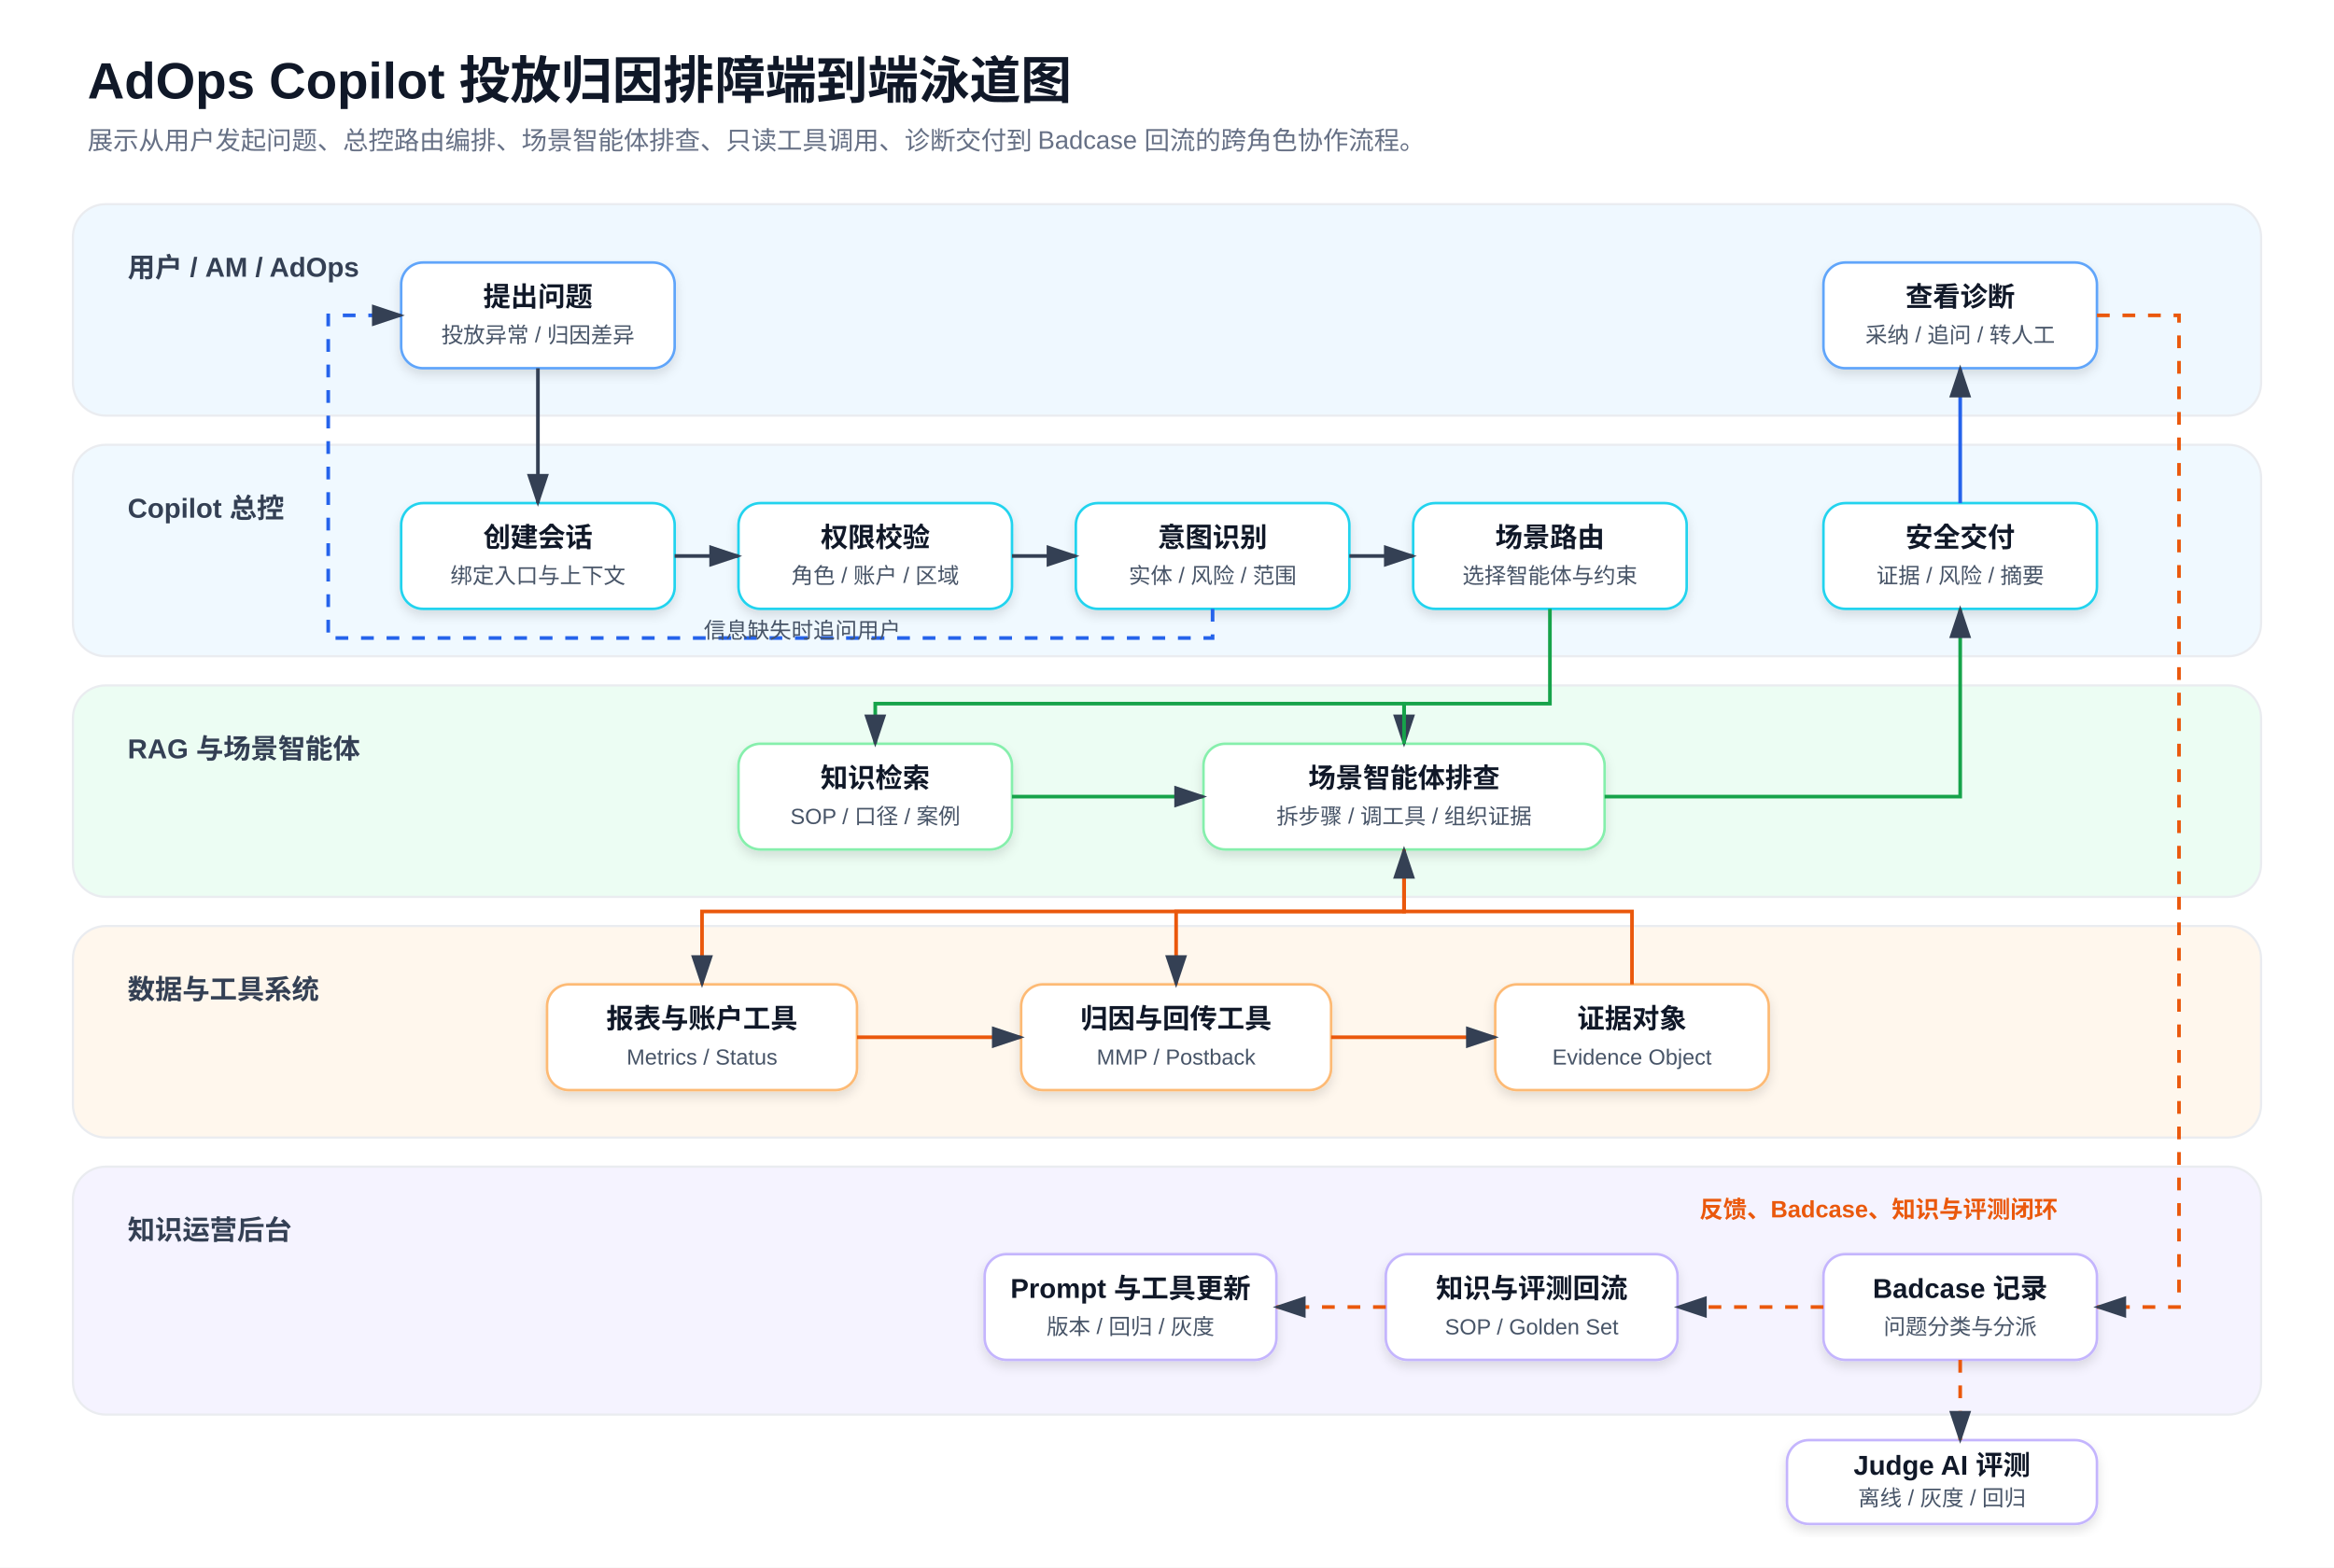
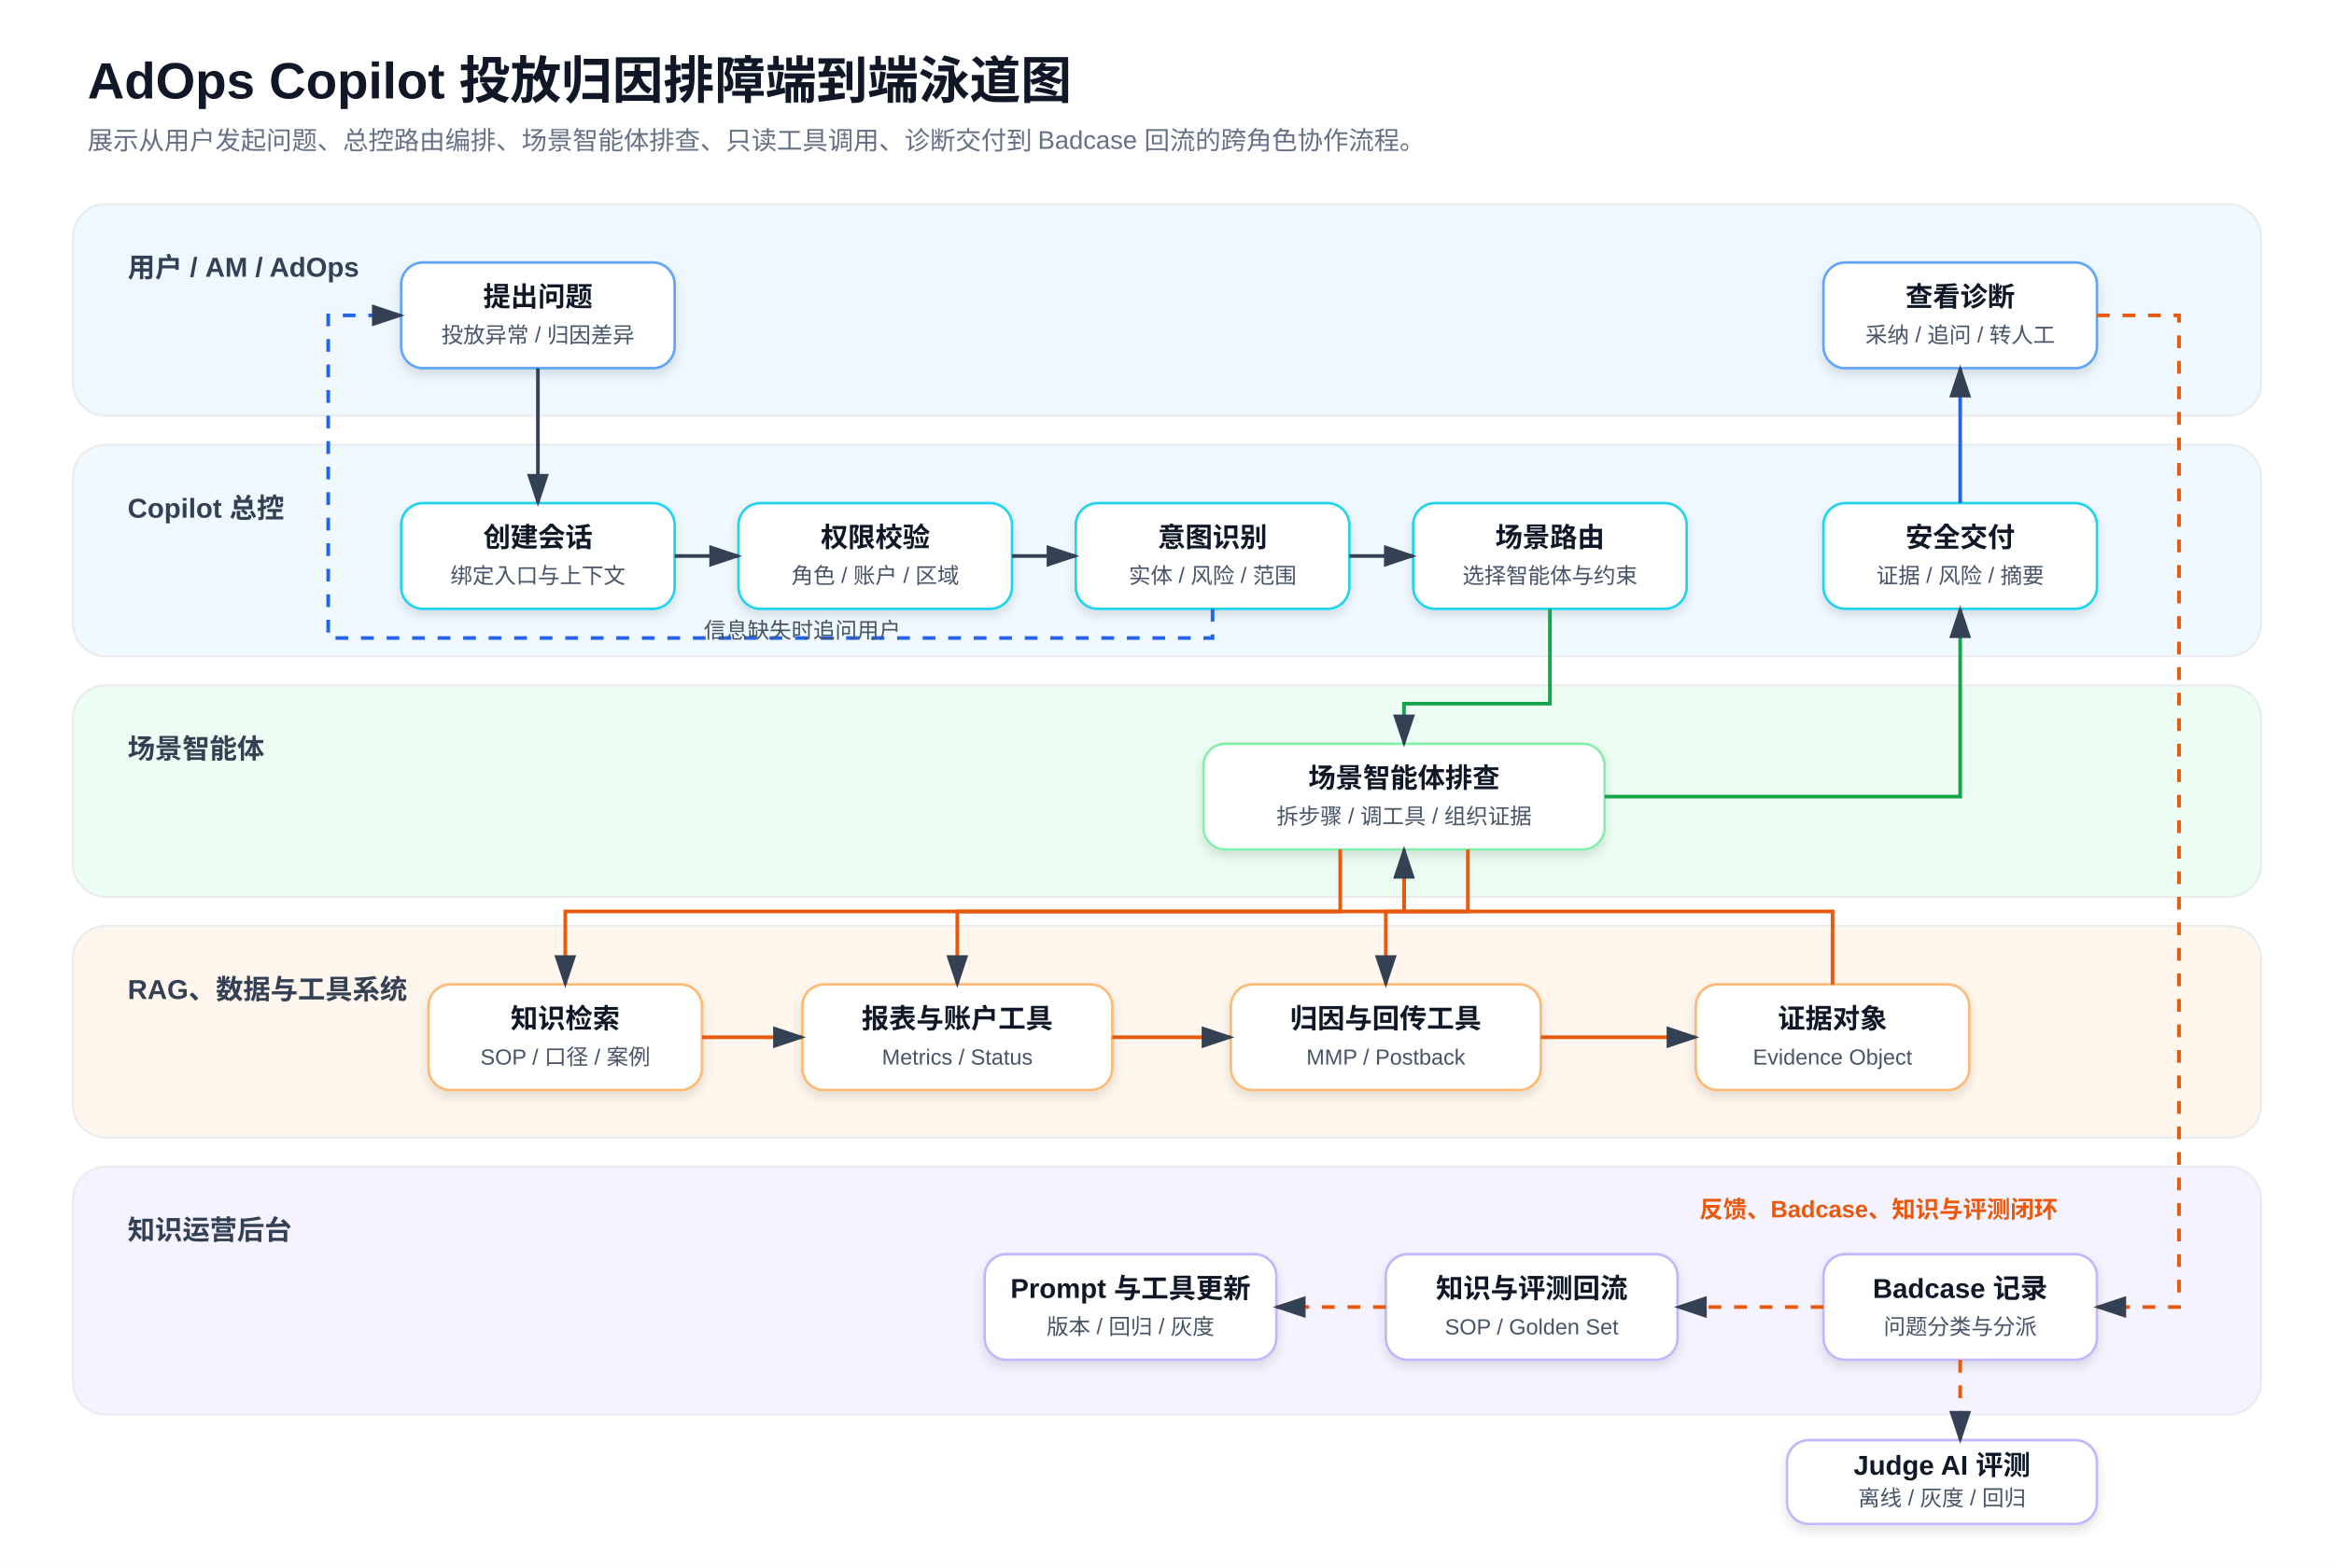
<svg xmlns="http://www.w3.org/2000/svg" width="1280" height="860" viewBox="0 0 1280 860" role="img" aria-labelledby="title desc">
  <defs>
    <marker id="arrow" markerWidth="10" markerHeight="10" refX="8" refY="3" orient="auto" markerUnits="strokeWidth">
      <path d="M0,0 L0,6 L9,3 z" fill="#344054" />
    </marker>
    <filter id="shadow" x="-8%" y="-8%" width="116%" height="124%">
      <feDropShadow dx="0" dy="3" stdDeviation="3" flood-color="#101828" flood-opacity="0.12" />
    </filter>
    <style>
      .title { font: 700 28px "Microsoft YaHei", Arial, sans-serif; fill: #101828; }
      .subtitle { font: 400 14px "Microsoft YaHei", Arial, sans-serif; fill: #667085; }
      .lane { stroke: #eaecf0; stroke-width: 1.2; rx: 18; }
      .lane-user { fill: #eff8ff; }
      .lane-copilot { fill: #f0f9ff; }
      .lane-agent { fill: #ecfdf3; }
      .lane-tool { fill: #fff7ed; }
      .lane-ops { fill: #f5f3ff; }
      .lane-label { font: 700 15px "Microsoft YaHei", Arial, sans-serif; fill: #344054; }
      .box { fill: #ffffff; stroke: #d0d5dd; stroke-width: 1.4; rx: 12; filter: url(#shadow); }
      .blue { stroke: #60a5fa; }
      .cyan { stroke: #22d3ee; }
      .green { stroke: #86efac; }
      .orange { stroke: #fdba74; }
      .purple { stroke: #c4b5fd; }
      .label { font: 700 15px "Microsoft YaHei", Arial, sans-serif; fill: #101828; }
      .small { font: 400 12px "Microsoft YaHei", Arial, sans-serif; fill: #475467; }
      .arrow { stroke: #344054; stroke-width: 2; fill: none; marker-end: url(#arrow); }
      .arrow-blue { stroke: #2563eb; }
      .arrow-green { stroke: #16a34a; }
      .arrow-orange { stroke: #ea580c; }
      .arrow-dashed { stroke-dasharray: 7 7; }
      .note { font: 700 13px "Microsoft YaHei", Arial, sans-serif; fill: #ea580c; }
    </style>
  </defs>
  <rect width="1280" height="860" fill="#ffffff" />
  <text x="48" y="54" class="title">AdOps Copilot 投放归因排障端到端泳道图</text>
  <text x="48" y="82" class="subtitle">展示从用户发起问题、总控路由编排、场景智能体排查、只读工具调用、诊断交付到 Badcase 回流的跨角色协作流程。</text>
  <rect x="40" y="112" width="1200" height="116" class="lane lane-user" />
  <rect x="40" y="244" width="1200" height="116" class="lane lane-copilot" />
  <rect x="40" y="376" width="1200" height="116" class="lane lane-agent" />
  <rect x="40" y="508" width="1200" height="116" class="lane lane-tool" />
  <rect x="40" y="640" width="1200" height="136" class="lane lane-ops" />
  <text x="70" y="152" class="lane-label">用户 / AM / AdOps</text>
  <text x="70" y="284" class="lane-label">Copilot 总控</text>
-   <text x="70" y="416" class="lane-label">RAG 与场景智能体</text>
-   <text x="70" y="548" class="lane-label">数据与工具系统</text>
+   <text x="70" y="416" class="lane-label">场景智能体</text>
+   <text x="70" y="548" class="lane-label">RAG、数据与工具系统</text>
  <text x="70" y="680" class="lane-label">知识运营后台</text>
  <rect x="220" y="144" width="150" height="58" class="box blue" />
  <text x="295" y="168" text-anchor="middle" class="label">提出问题</text>
  <text x="295" y="188" text-anchor="middle" class="small">投放异常 / 归因差异</text>
  <rect x="1000" y="144" width="150" height="58" class="box blue" />
  <text x="1075" y="168" text-anchor="middle" class="label">查看诊断</text>
  <text x="1075" y="188" text-anchor="middle" class="small">采纳 / 追问 / 转人工</text>
  <rect x="220" y="276" width="150" height="58" class="box cyan" />
  <text x="295" y="300" text-anchor="middle" class="label">创建会话</text>
  <text x="295" y="320" text-anchor="middle" class="small">绑定入口与上下文</text>
  <rect x="405" y="276" width="150" height="58" class="box cyan" />
  <text x="480" y="300" text-anchor="middle" class="label">权限校验</text>
  <text x="480" y="320" text-anchor="middle" class="small">角色 / 账户 / 区域</text>
  <rect x="590" y="276" width="150" height="58" class="box cyan" />
  <text x="665" y="300" text-anchor="middle" class="label">意图识别</text>
  <text x="665" y="320" text-anchor="middle" class="small">实体 / 风险 / 范围</text>
  <rect x="775" y="276" width="150" height="58" class="box cyan" />
  <text x="850" y="300" text-anchor="middle" class="label">场景路由</text>
  <text x="850" y="320" text-anchor="middle" class="small">选择智能体与约束</text>
  <rect x="1000" y="276" width="150" height="58" class="box cyan" />
  <text x="1075" y="300" text-anchor="middle" class="label">安全交付</text>
  <text x="1075" y="320" text-anchor="middle" class="small">证据 / 风险 / 摘要</text>
-   <rect x="405" y="408" width="150" height="58" class="box green" />
-   <text x="480" y="432" text-anchor="middle" class="label">知识检索</text>
-   <text x="480" y="452" text-anchor="middle" class="small">SOP / 口径 / 案例</text>
  <rect x="660" y="408" width="220" height="58" class="box green" />
  <text x="770" y="432" text-anchor="middle" class="label">场景智能体排查</text>
  <text x="770" y="452" text-anchor="middle" class="small">拆步骤 / 调工具 / 组织证据</text>
-   <rect x="300" y="540" width="170" height="58" class="box orange" />
-   <text x="385" y="564" text-anchor="middle" class="label">报表与账户工具</text>
-   <text x="385" y="584" text-anchor="middle" class="small">Metrics / Status</text>
-   <rect x="560" y="540" width="170" height="58" class="box orange" />
-   <text x="645" y="564" text-anchor="middle" class="label">归因与回传工具</text>
-   <text x="645" y="584" text-anchor="middle" class="small">MMP / Postback</text>
-   <rect x="820" y="540" width="150" height="58" class="box orange" />
-   <text x="895" y="564" text-anchor="middle" class="label">证据对象</text>
-   <text x="895" y="584" text-anchor="middle" class="small">Evidence Object</text>
+   <rect x="235" y="540" width="150" height="58" class="box orange" />
+   <text x="310" y="564" text-anchor="middle" class="label">知识检索</text>
+   <text x="310" y="584" text-anchor="middle" class="small">SOP / 口径 / 案例</text>
+   <rect x="440" y="540" width="170" height="58" class="box orange" />
+   <text x="525" y="564" text-anchor="middle" class="label">报表与账户工具</text>
+   <text x="525" y="584" text-anchor="middle" class="small">Metrics / Status</text>
+   <rect x="675" y="540" width="170" height="58" class="box orange" />
+   <text x="760" y="564" text-anchor="middle" class="label">归因与回传工具</text>
+   <text x="760" y="584" text-anchor="middle" class="small">MMP / Postback</text>
+   <rect x="930" y="540" width="150" height="58" class="box orange" />
+   <text x="1005" y="564" text-anchor="middle" class="label">证据对象</text>
+   <text x="1005" y="584" text-anchor="middle" class="small">Evidence Object</text>
  <rect x="540" y="688" width="160" height="58" class="box purple" />
  <text x="620" y="712" text-anchor="middle" class="label">Prompt 与工具更新</text>
  <text x="620" y="732" text-anchor="middle" class="small">版本 / 回归 / 灰度</text>
  <rect x="760" y="688" width="160" height="58" class="box purple" />
  <text x="840" y="712" text-anchor="middle" class="label">知识与评测回流</text>
  <text x="840" y="732" text-anchor="middle" class="small">SOP / Golden Set</text>
  <rect x="1000" y="688" width="150" height="58" class="box purple" />
  <text x="1075" y="712" text-anchor="middle" class="label">Badcase 记录</text>
  <text x="1075" y="732" text-anchor="middle" class="small">问题分类与分派</text>
  <rect x="980" y="790" width="170" height="46" class="box purple" />
  <text x="1065" y="809" text-anchor="middle" class="label">Judge AI 评测</text>
  <text x="1065" y="826" text-anchor="middle" class="small">离线 / 灰度 / 回归</text>
  <path d="M295 202 V276" class="arrow" />
  <path d="M370 305 H405" class="arrow" />
  <path d="M555 305 H590" class="arrow" />
  <path d="M740 305 H775" class="arrow" />
  <path d="M850 334 V386 H770 V408" class="arrow arrow-green" />
-   <path d="M770 466 V500 H385 V540" class="arrow arrow-orange" />
-   <path d="M770 466 V500 H645 V540" class="arrow arrow-orange" />
-   <path d="M770 408 V386 H480 V408" class="arrow arrow-green" />
-   <path d="M555 437 H660" class="arrow arrow-green" />
-   <path d="M470 569 H560" class="arrow arrow-orange" />
-   <path d="M730 569 H820" class="arrow arrow-orange" />
-   <path d="M895 540 V500 H770 V466" class="arrow arrow-orange" />
+   <path d="M735 466 V500 H310 V540" class="arrow arrow-orange" />
+   <path d="M770 466 V500 H525 V540" class="arrow arrow-orange" />
+   <path d="M805 466 V500 H760 V540" class="arrow arrow-orange" />
+   <path d="M385 569 H440" class="arrow arrow-orange" />
+   <path d="M610 569 H675" class="arrow arrow-orange" />
+   <path d="M845 569 H930" class="arrow arrow-orange" />
+   <path d="M1005 540 V500 H770 V466" class="arrow arrow-orange" />
  <path d="M880 437 H1075 V334" class="arrow arrow-green" />
  <path d="M1075 276 V202" class="arrow arrow-blue" />
  <path d="M1150 173 H1195 V717 H1150" class="arrow arrow-dashed arrow-orange" />
  <path d="M1075 746 V790" class="arrow arrow-dashed arrow-orange" />
  <path d="M1000 717 H920" class="arrow arrow-dashed arrow-orange" />
  <path d="M760 717 H700" class="arrow arrow-dashed arrow-orange" />
  <text x="932" y="668" class="note">反馈、Badcase、知识与评测闭环</text>
  <path d="M665 334 V350 H180 V173 H220" class="arrow arrow-dashed arrow-blue" />
  <text x="386" y="350" class="small">信息缺失时追问用户</text>
</svg>
